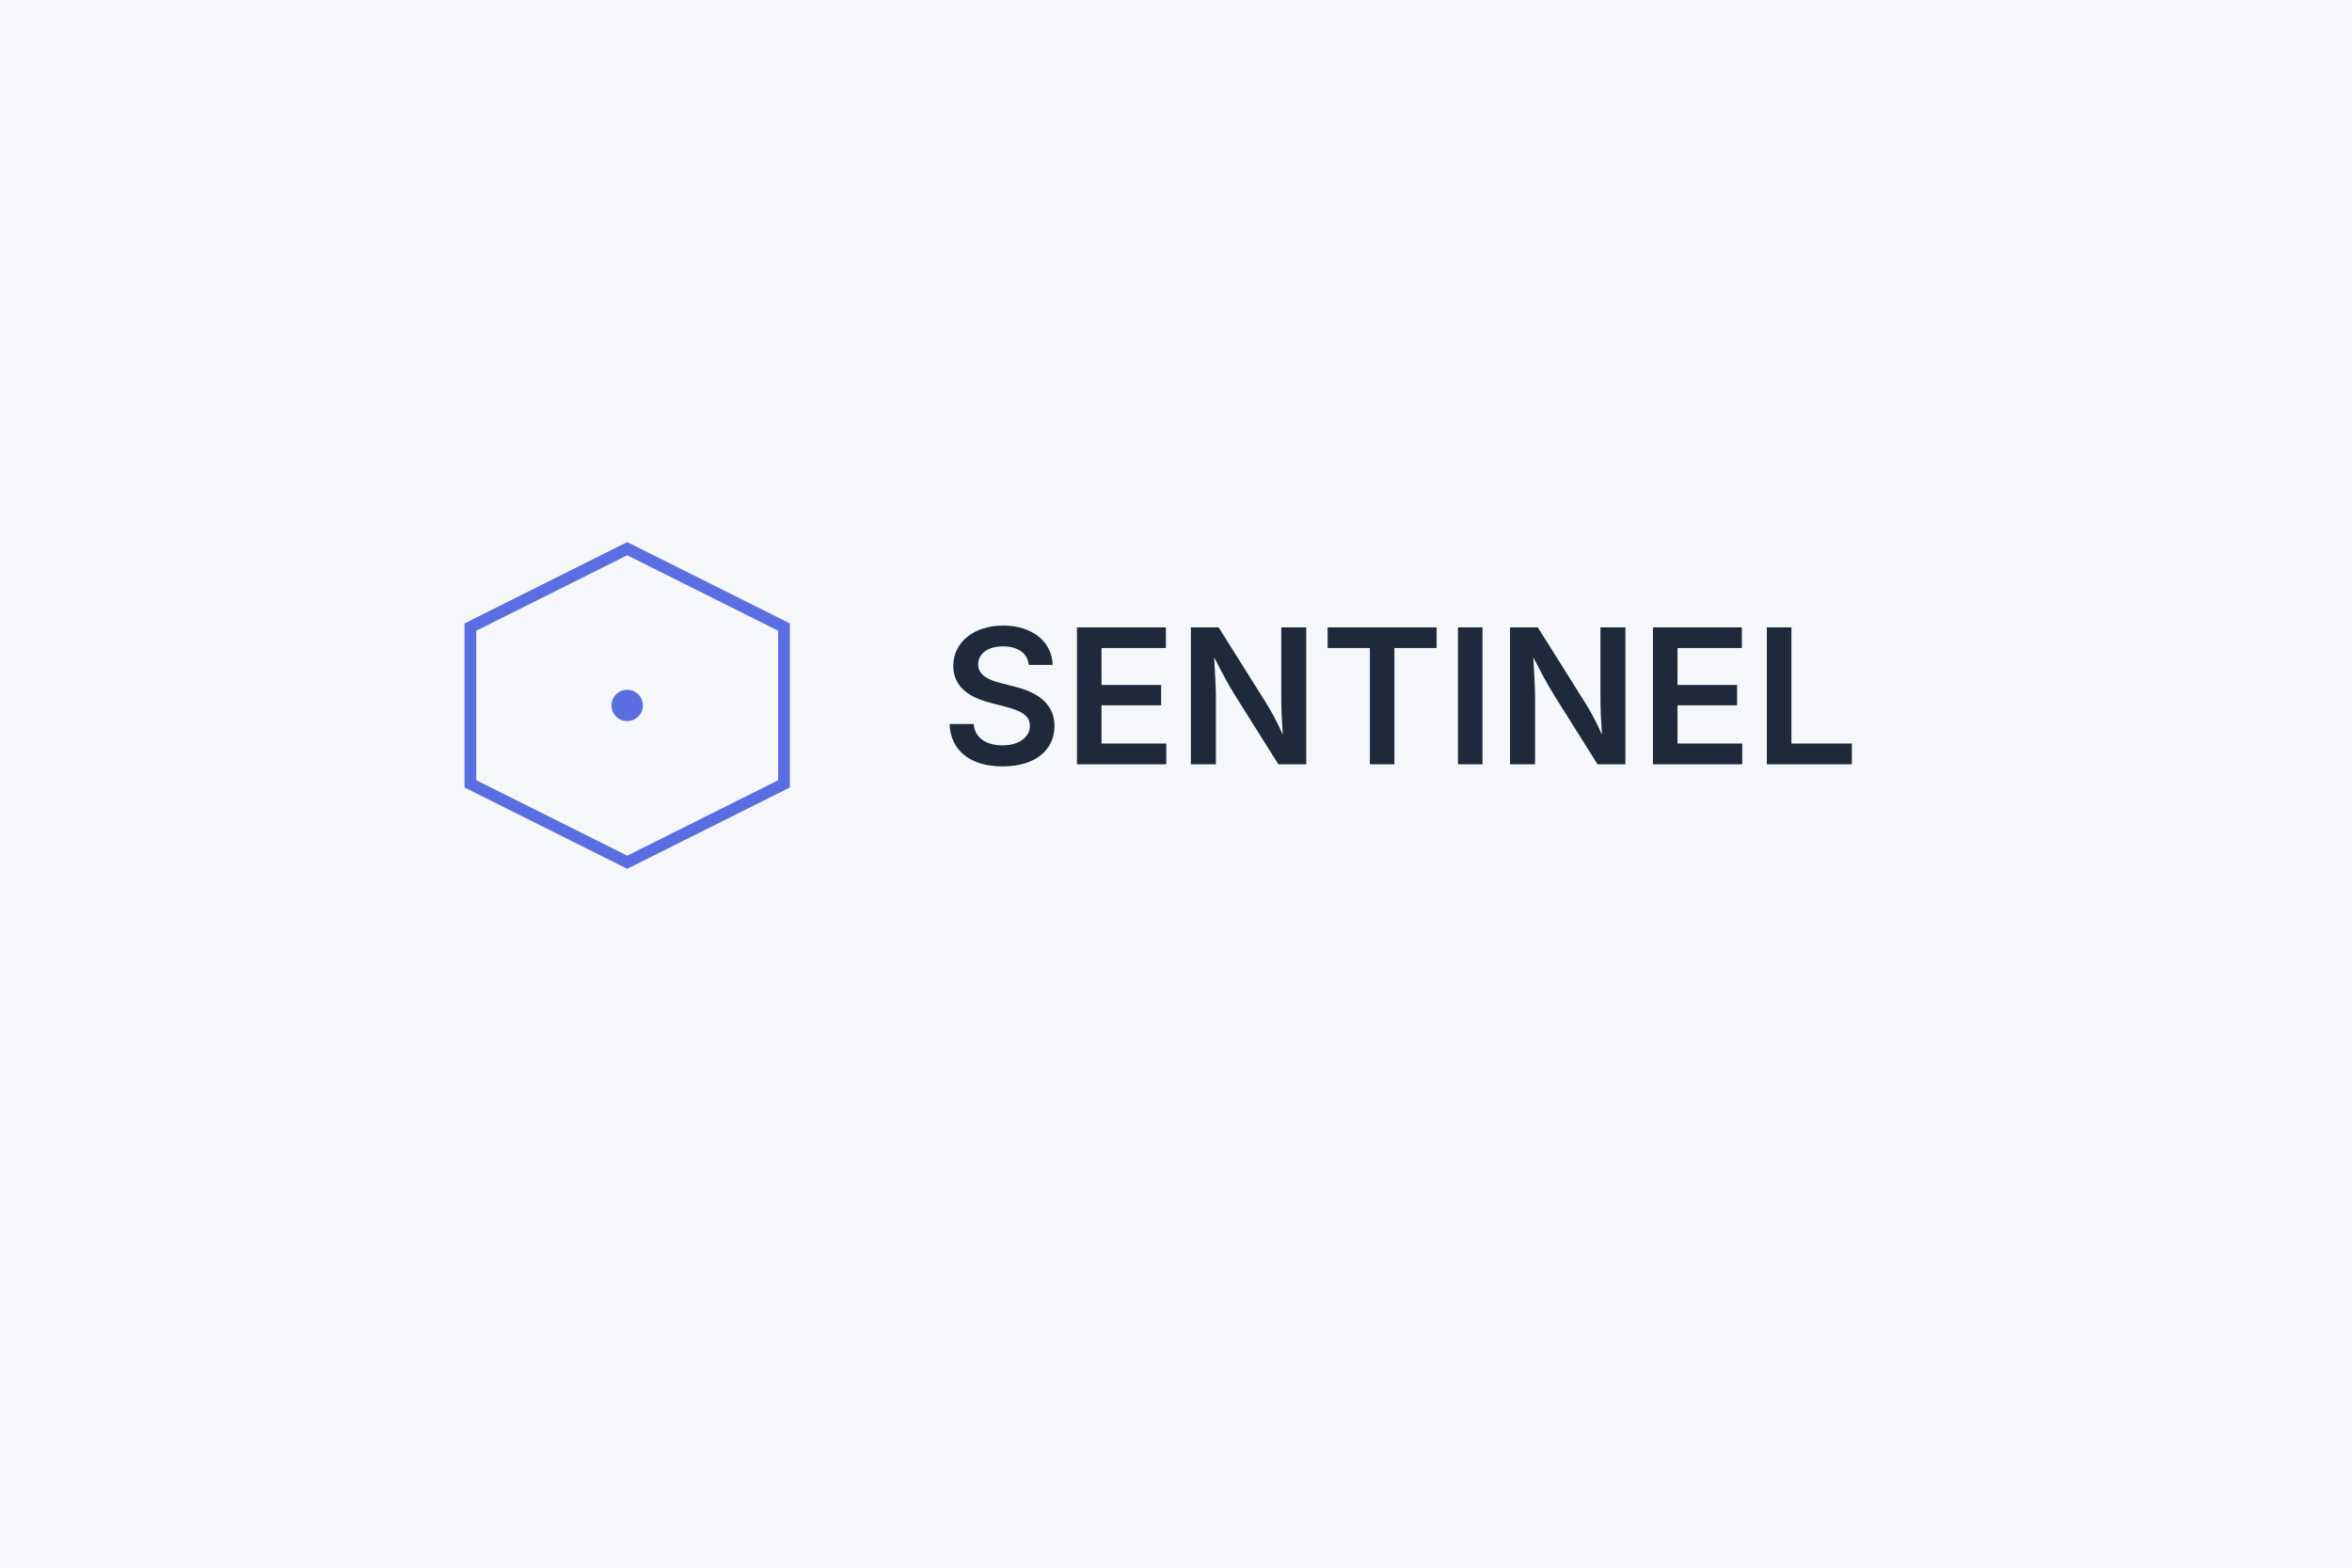
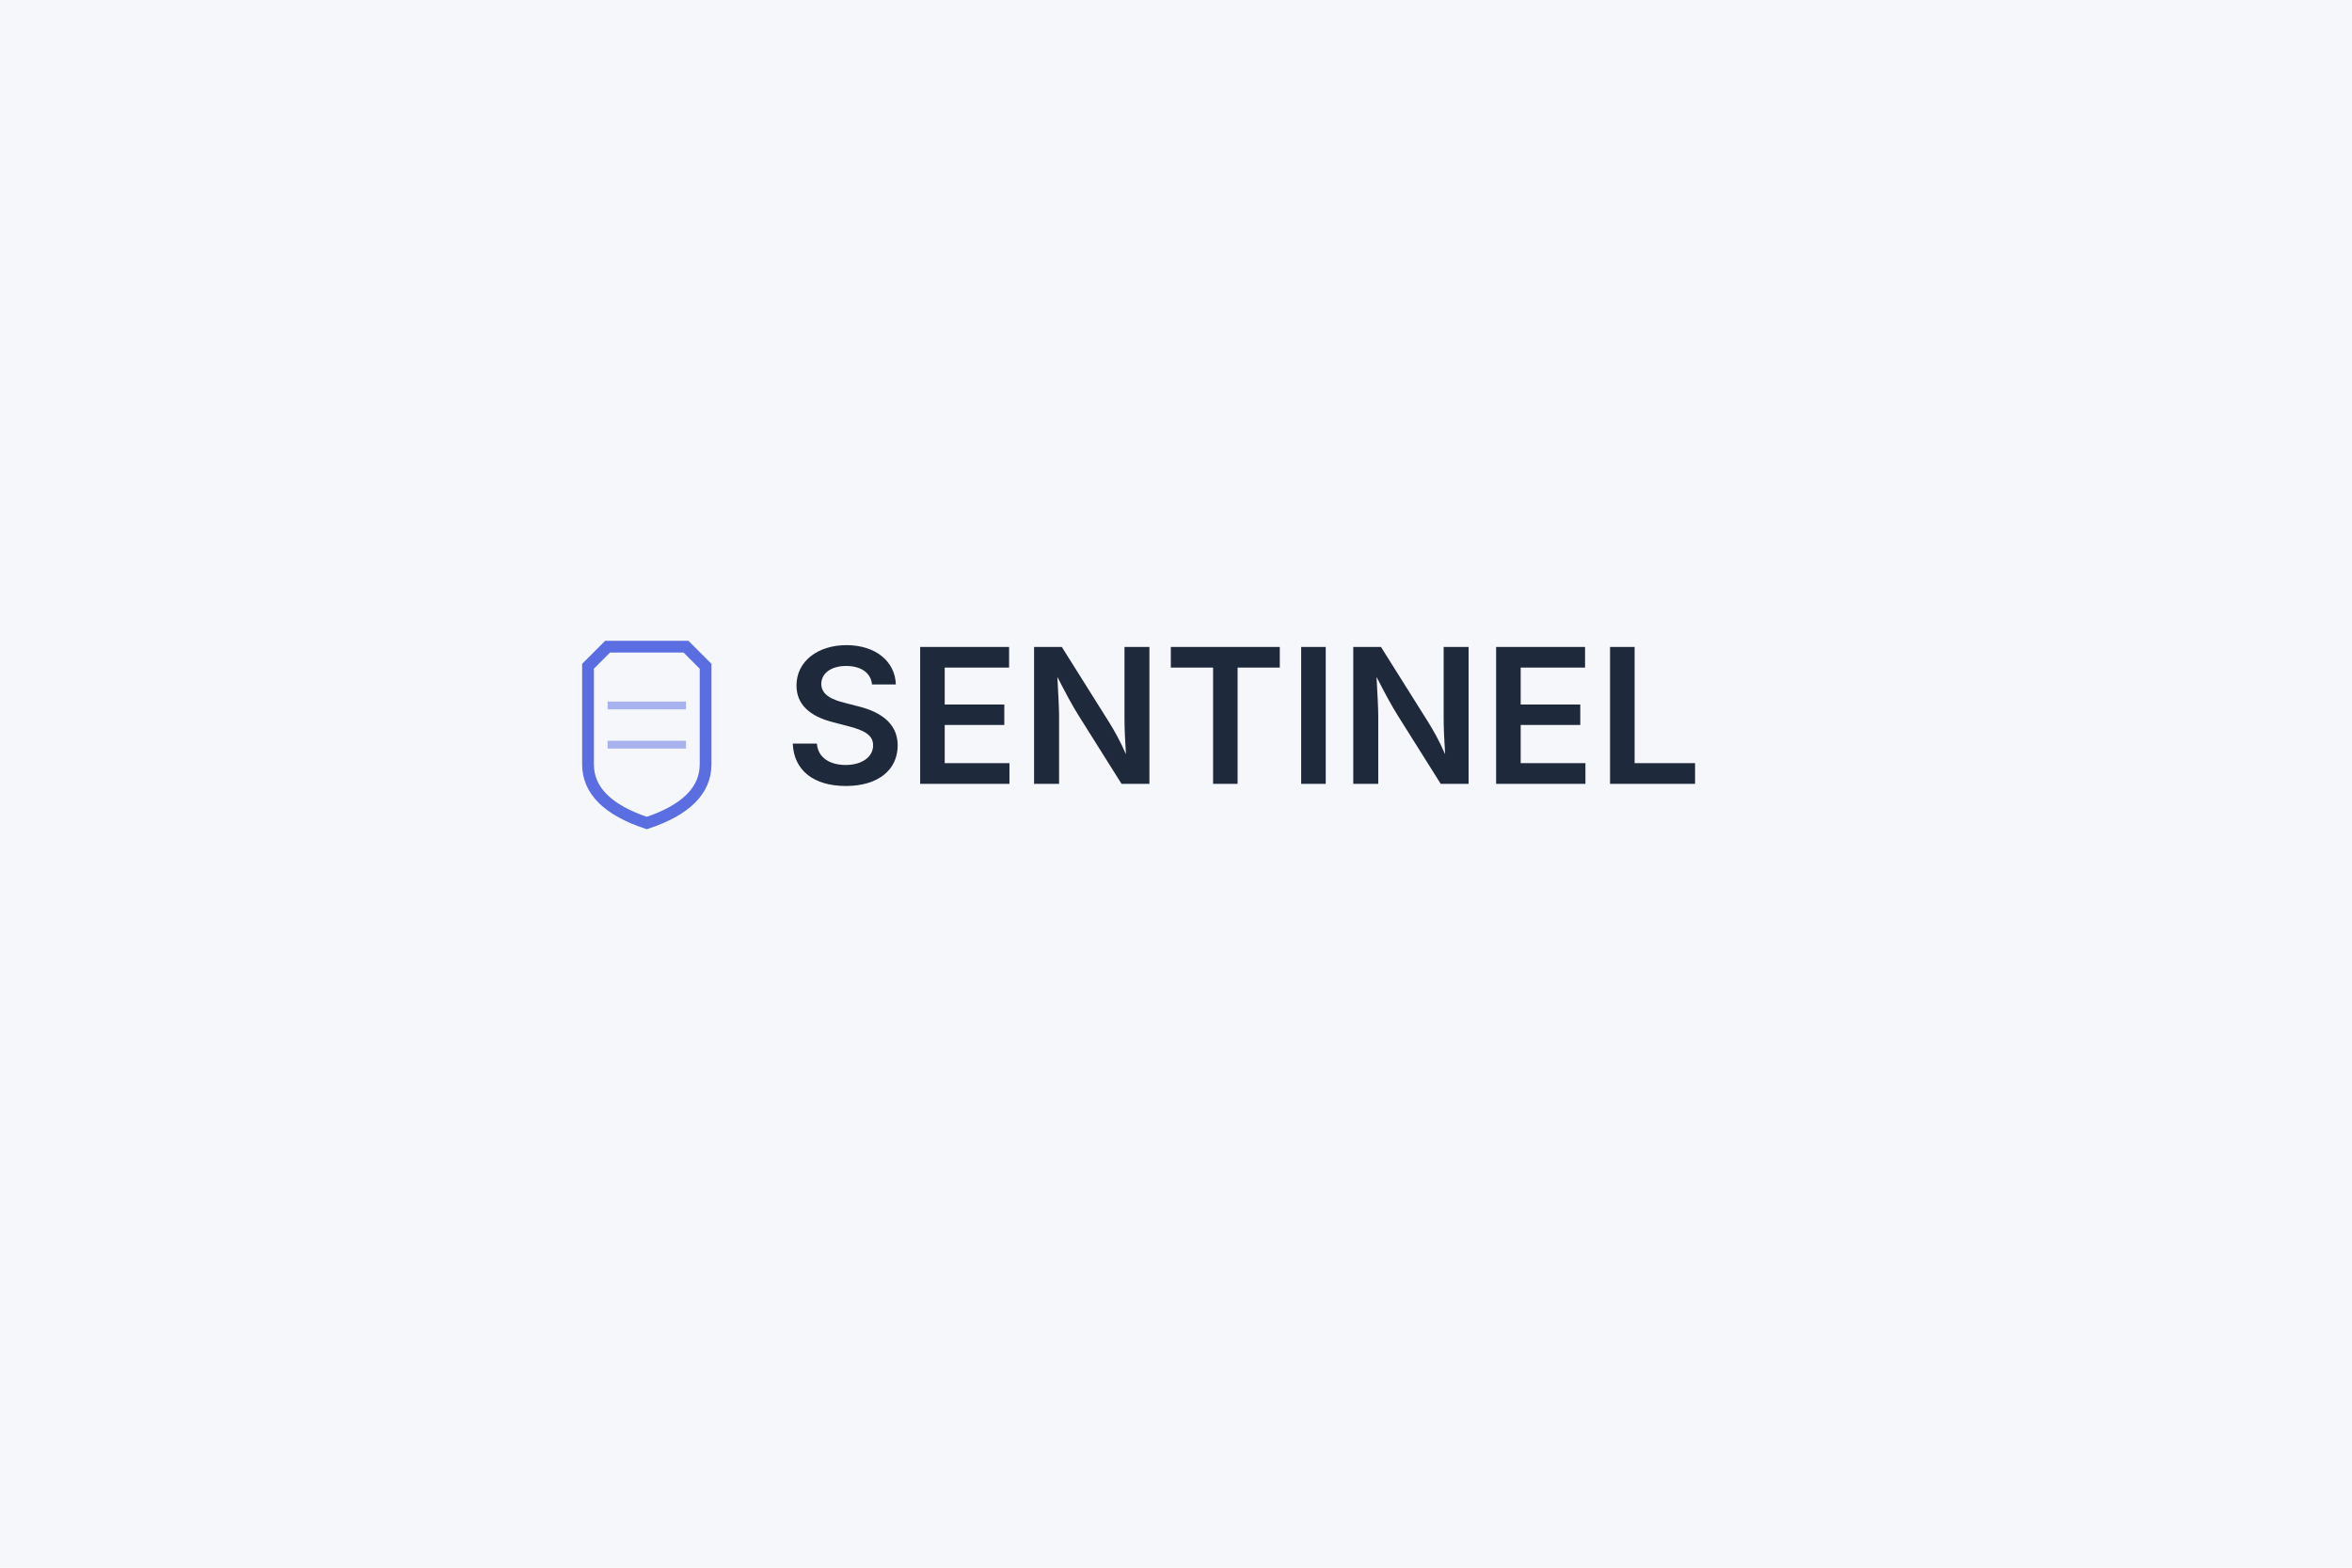
<svg xmlns="http://www.w3.org/2000/svg" width="600" height="400" viewBox="0 0 600 400">
  <rect width="600" height="400" fill="#f5f7fa" />
-   <polygon points="120,160 160,140 200,160 200,200 160,220 120,200" fill="none" stroke="#5b6ee1" stroke-width="3" />
-   <circle cx="160" cy="180" r="4" fill="#5b6ee1" />
-   <text x="240" y="195" font-family="'Inter', 'SF Pro Display', -apple-system, sans-serif" font-size="48" font-weight="600" fill="#1e293b" text-anchor="start">SENTINEL</text>
+   <path d="M 155 165 L 175 165 L 180 170 L 180 195 Q 180 205, 165 210 Q 150 205, 150 195 L 150 170 Z" fill="none" stroke="#5b6ee1" stroke-width="3" />
+   <line x1="155" y1="180" x2="175" y2="180" stroke="#5b6ee1" stroke-width="2" opacity="0.5" />
+   <line x1="155" y1="190" x2="175" y2="190" stroke="#5b6ee1" stroke-width="2" opacity="0.5" />
+   <text x="200" y="200" font-family="'Inter', 'SF Pro Display', -apple-system, sans-serif" font-size="48" font-weight="600" fill="#1e293b" text-anchor="start">SENTINEL</text>
</svg>
